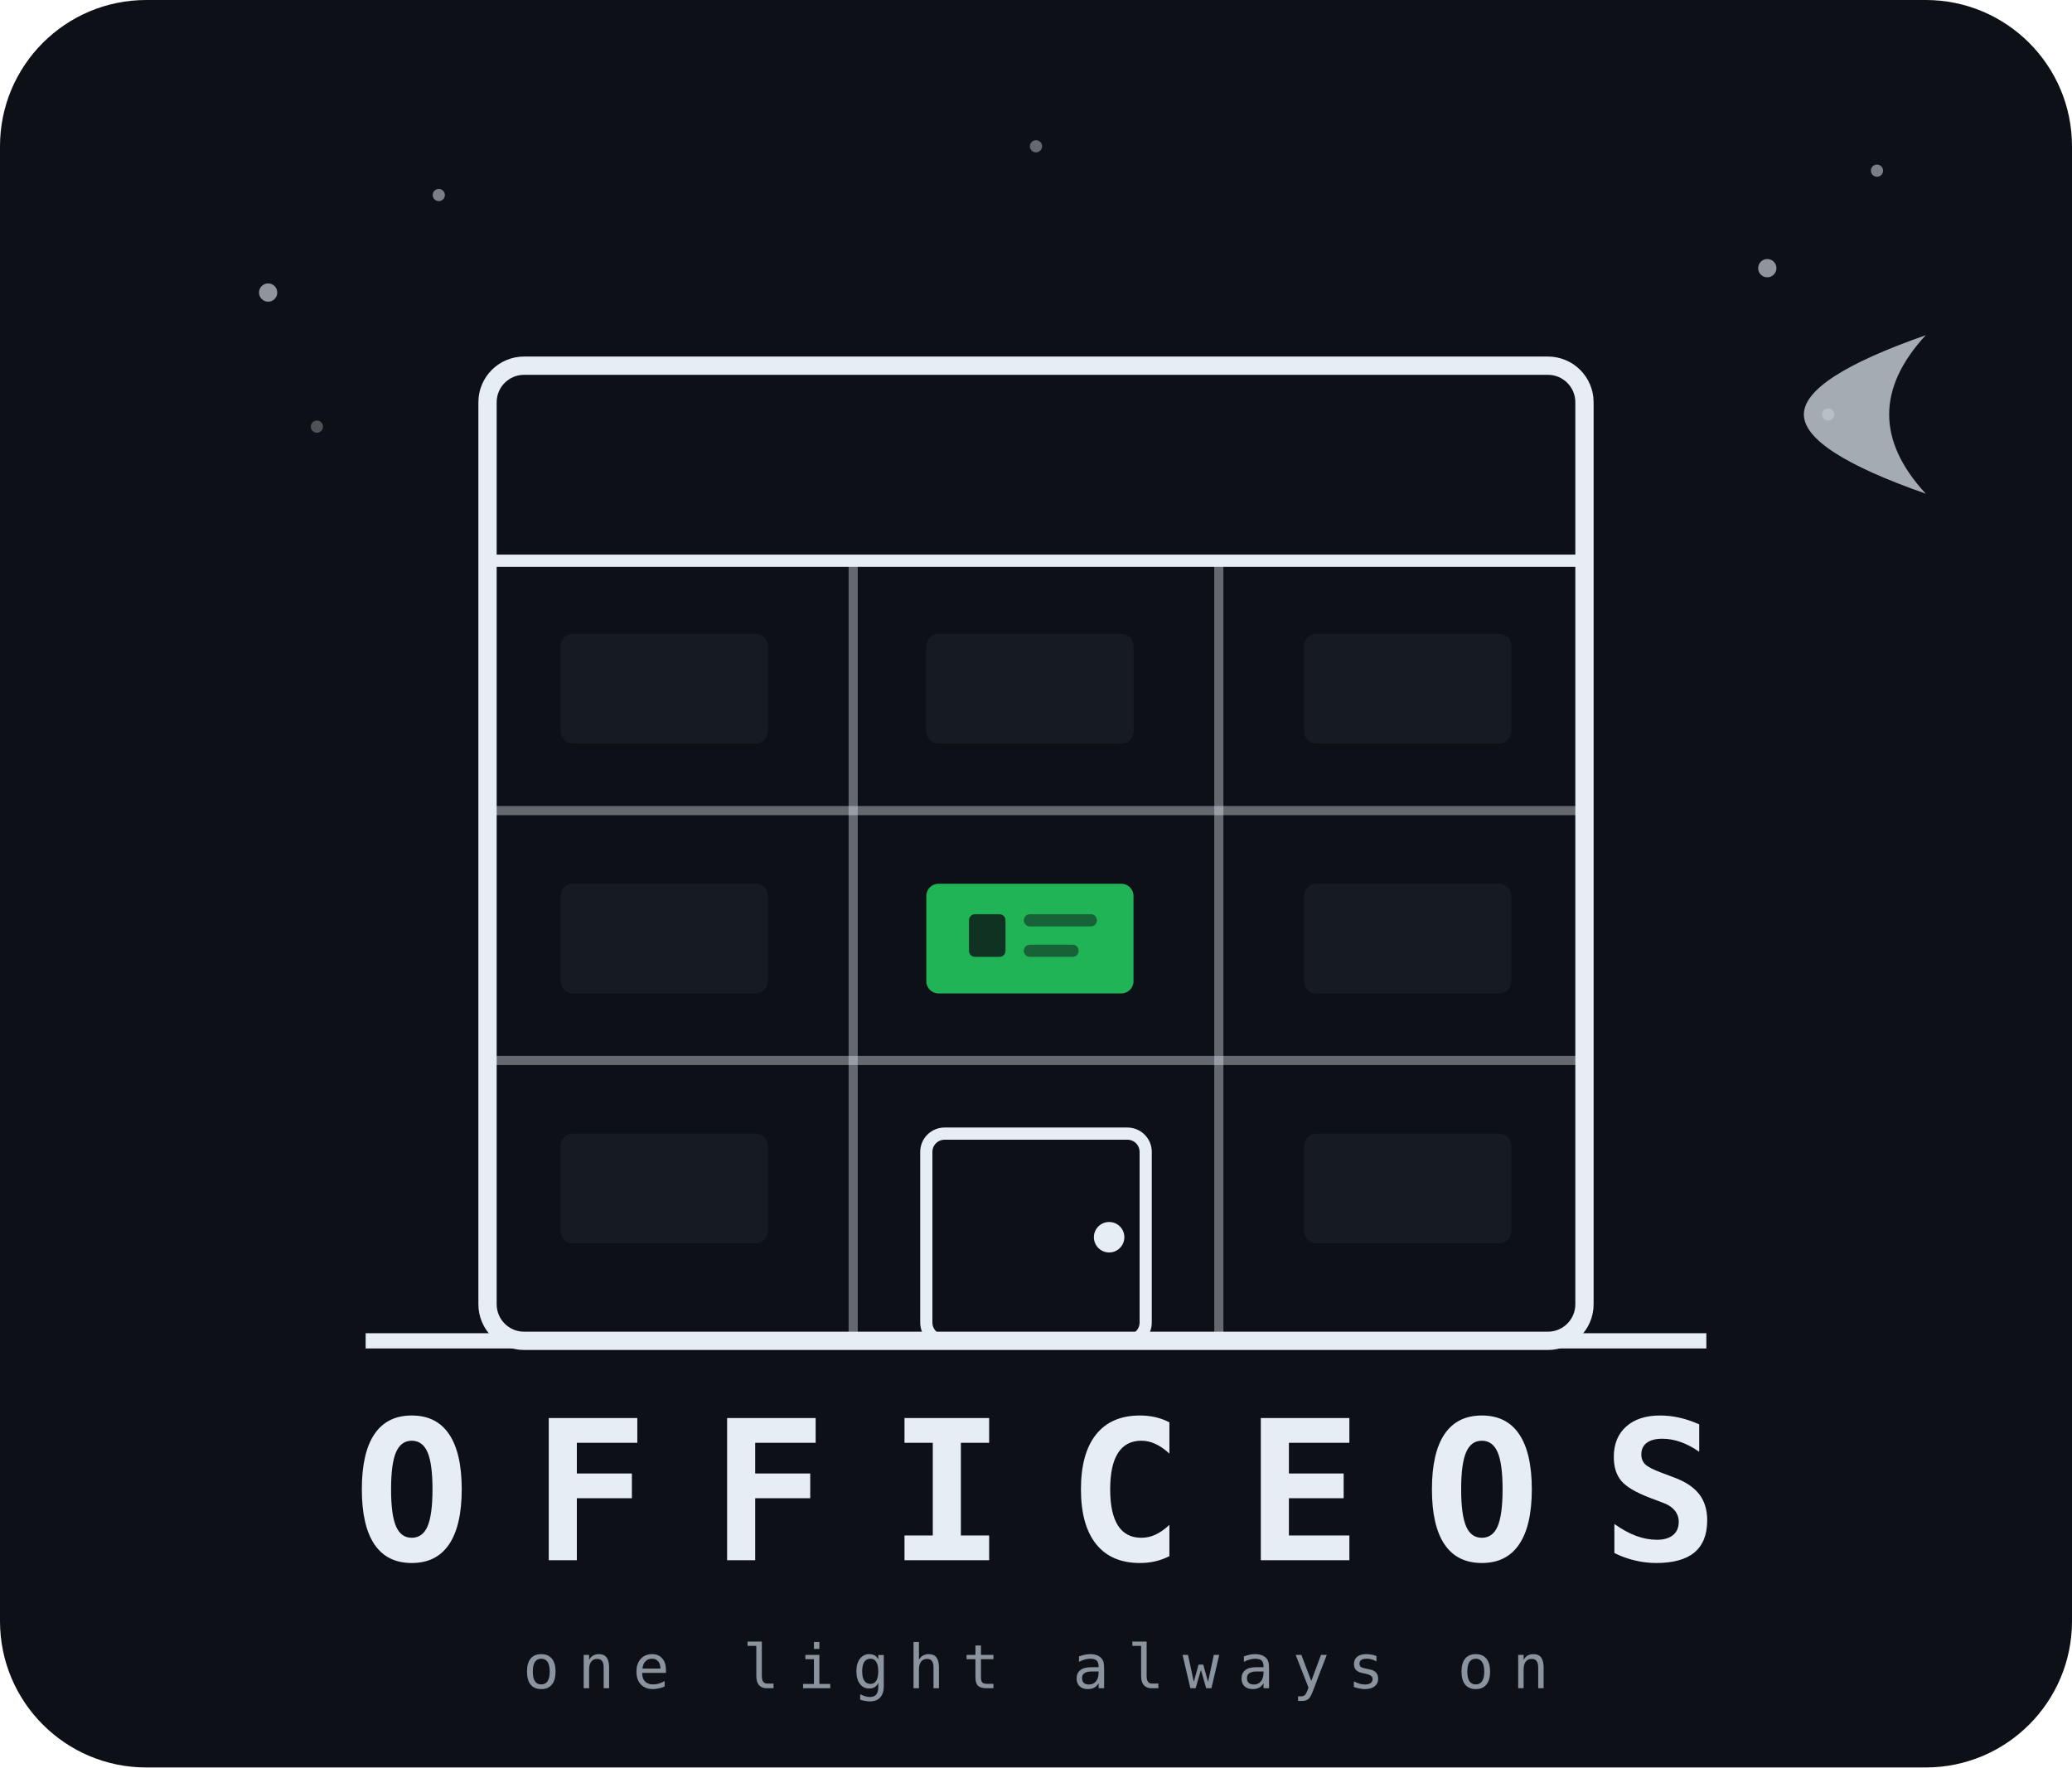
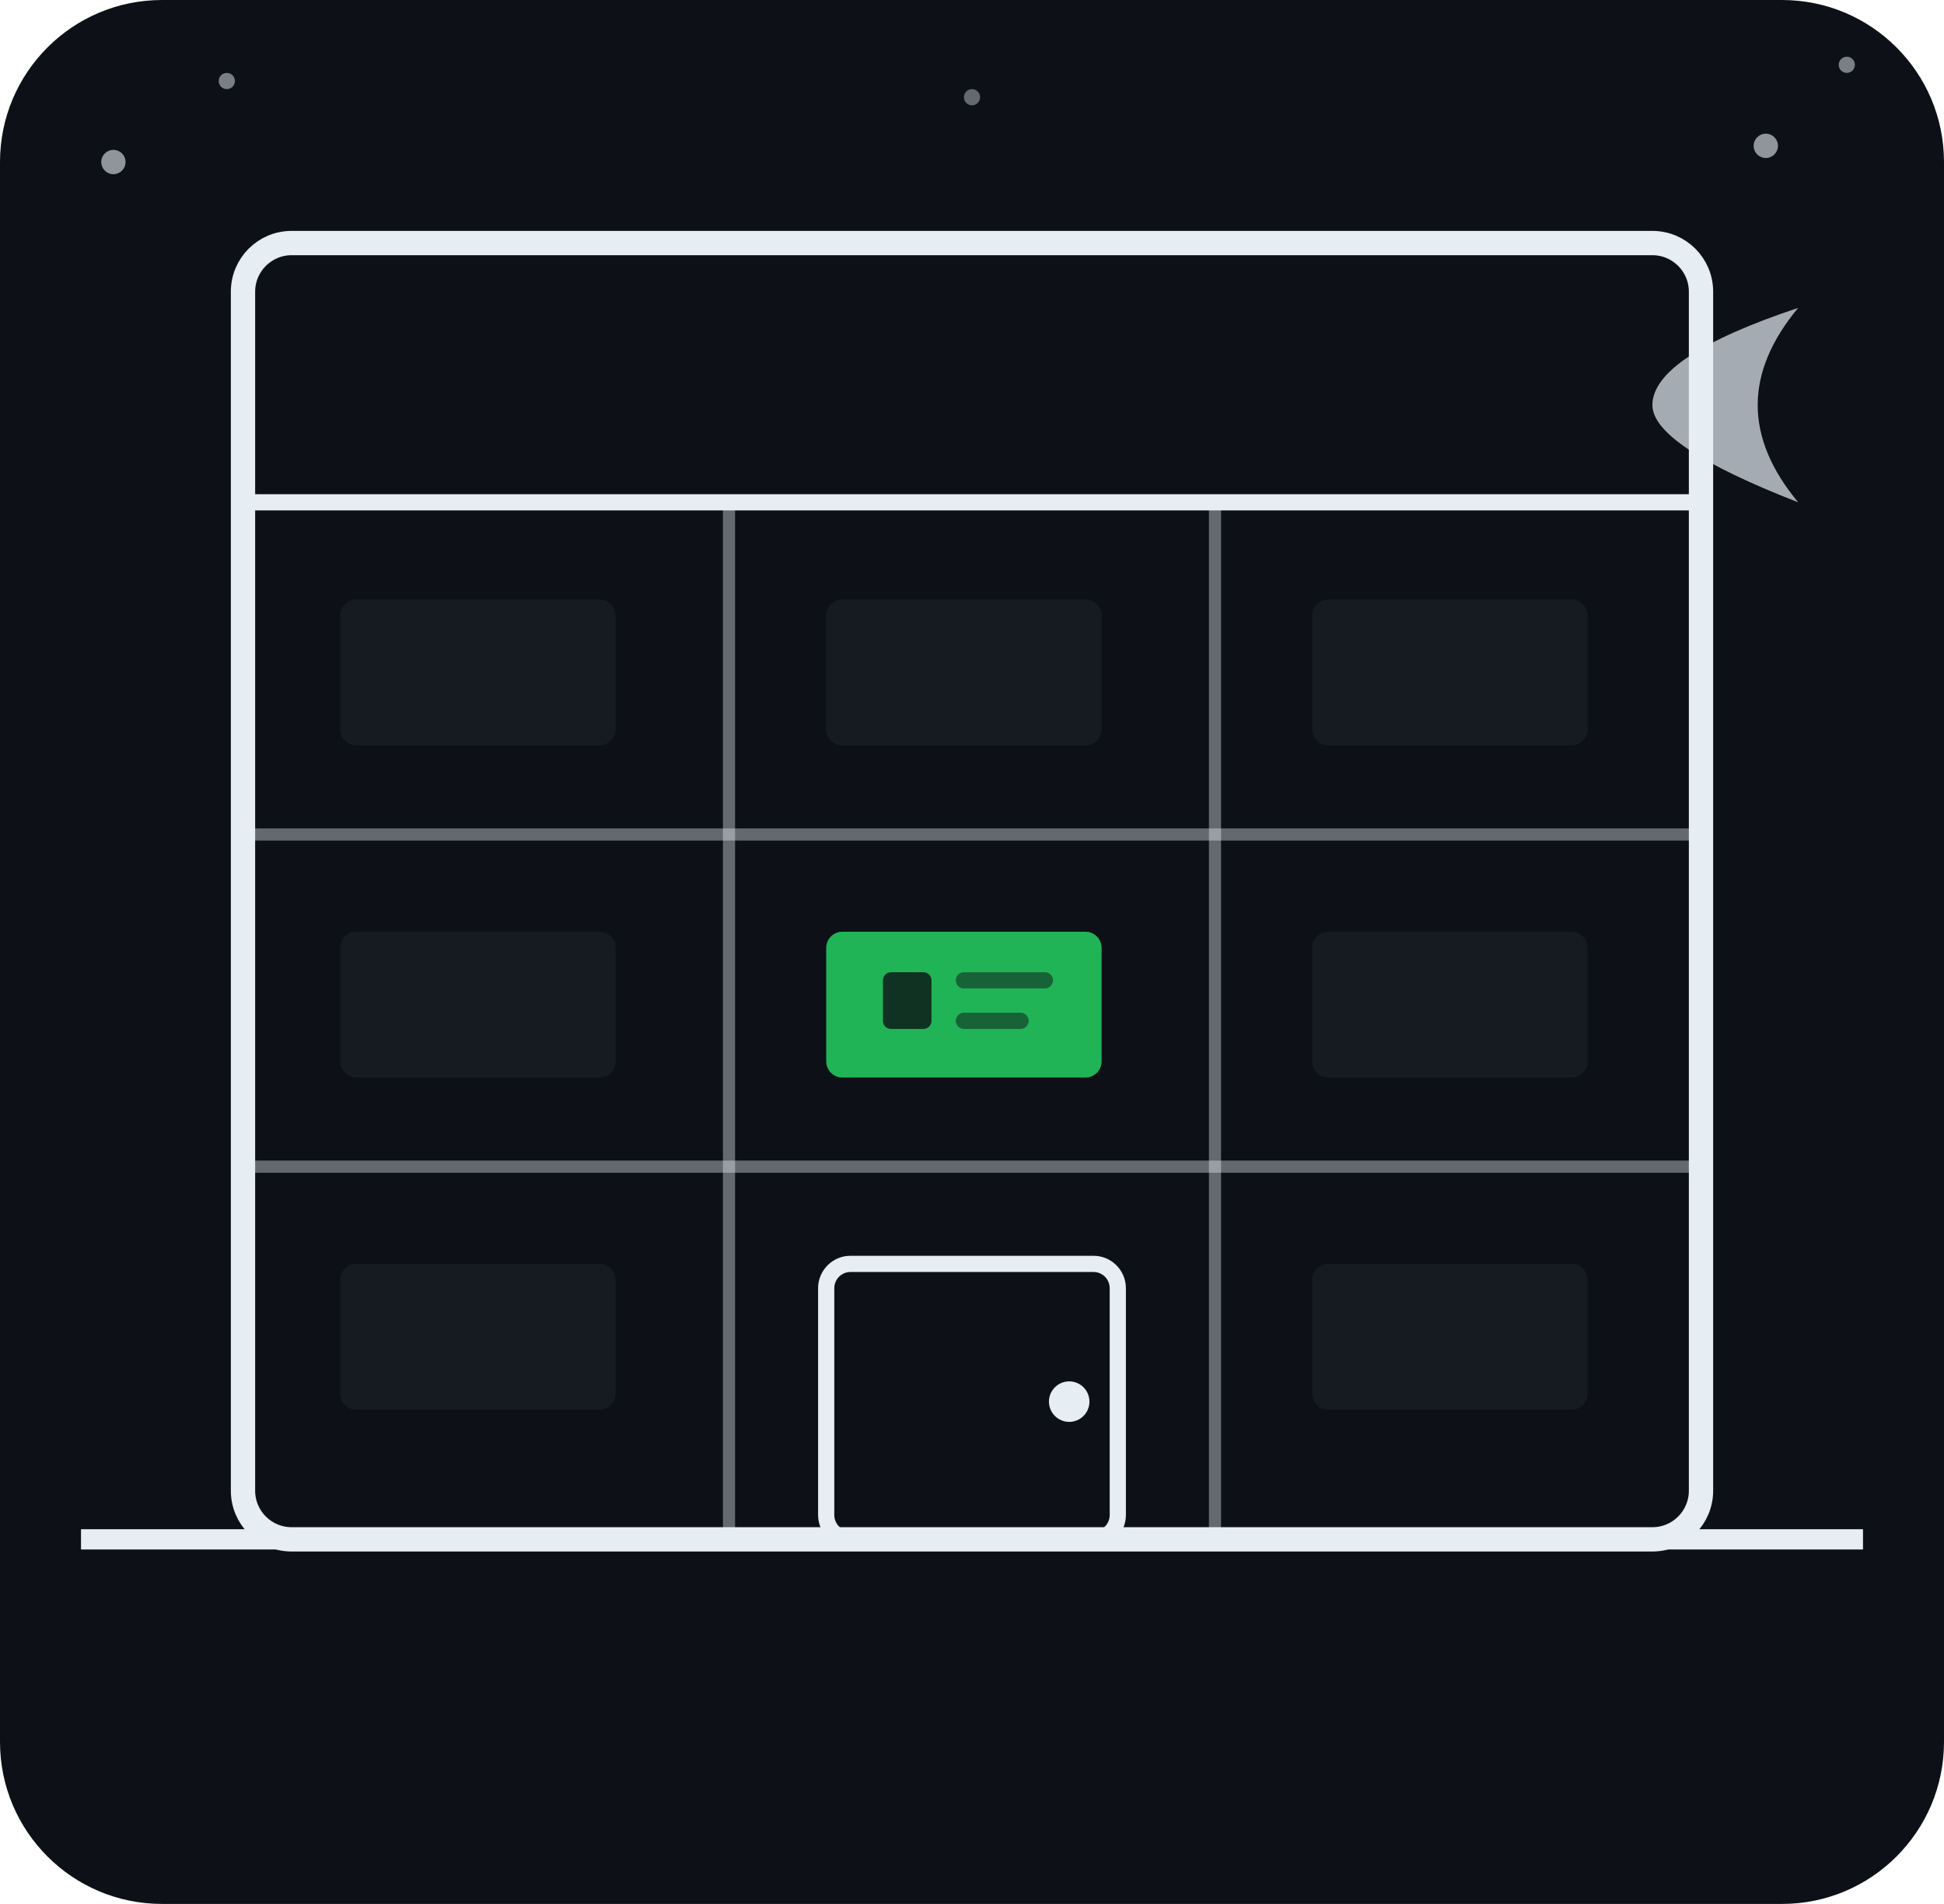
- <svg xmlns="http://www.w3.org/2000/svg" width="340" height="290" viewBox="0 0 340 290">
-   <rect width="340" height="290" rx="24" fill="#0d1117" />
-   <rect x="80" y="60" width="180" height="160" rx="6" fill="none" stroke="#e6edf3" stroke-width="3" />
-   <line x1="80" y1="92" x2="260" y2="92" stroke="#e6edf3" stroke-width="2" />
-   <line x1="140" y1="92" x2="140" y2="220" stroke="#e6edf3" stroke-width="1.5" opacity="0.4" />
-   <line x1="200" y1="92" x2="200" y2="220" stroke="#e6edf3" stroke-width="1.5" opacity="0.4" />
-   <line x1="80" y1="133" x2="260" y2="133" stroke="#e6edf3" stroke-width="1.5" opacity="0.4" />
-   <line x1="80" y1="174" x2="260" y2="174" stroke="#e6edf3" stroke-width="1.5" opacity="0.4" />
-   <rect x="92" y="104" width="34" height="18" rx="2" fill="#161b22" />
-   <rect x="152" y="104" width="34" height="18" rx="2" fill="#161b22" />
-   <rect x="214" y="104" width="34" height="18" rx="2" fill="#161b22" />
-   <rect x="92" y="145" width="34" height="18" rx="2" fill="#161b22" />
-   <rect x="214" y="145" width="34" height="18" rx="2" fill="#161b22" />
-   <rect x="92" y="186" width="34" height="18" rx="2" fill="#161b22" />
-   <rect x="214" y="186" width="34" height="18" rx="2" fill="#161b22" />
-   <rect x="152" y="145" width="34" height="18" rx="2" fill="#22c55e" opacity="0.9" />
-   <rect x="159" y="150" width="6" height="7" rx="1" fill="#0d1117" opacity="0.8" />
-   <rect x="168" y="150" width="12" height="2" rx="1" fill="#0d1117" opacity="0.5" />
-   <rect x="168" y="155" width="9" height="2" rx="1" fill="#0d1117" opacity="0.5" />
-   <rect x="152" y="186" width="36" height="34" rx="3" fill="none" stroke="#e6edf3" stroke-width="2" />
-   <circle cx="182" cy="203" r="2.5" fill="#e6edf3" />
-   <line x1="60" y1="220" x2="280" y2="220" stroke="#e6edf3" stroke-width="2.5" />
-   <circle cx="44" cy="48" r="1.5" fill="#e6edf3" opacity="0.6" />
-   <circle cx="72" cy="32" r="1" fill="#e6edf3" opacity="0.5" />
-   <circle cx="290" cy="44" r="1.5" fill="#e6edf3" opacity="0.6" />
-   <circle cx="308" cy="28" r="1" fill="#e6edf3" opacity="0.5" />
-   <circle cx="170" cy="24" r="1" fill="#e6edf3" opacity="0.4" />
-   <circle cx="52" cy="70" r="1" fill="#e6edf3" opacity="0.3" />
-   <circle cx="300" cy="68" r="1" fill="#e6edf3" opacity="0.3" />
-   <path d="M316 55 Q304 68 316 81 Q296 74 296 68 Q296 62 316 55Z" fill="#e6edf3" opacity="0.7" />
-   <text x="170" y="256" font-family="ui-monospace, SFMono-Regular, monospace" font-size="32" font-weight="800" fill="#e6edf3" text-anchor="middle" letter-spacing="10">OFFICEOS</text>
-   <text x="170" y="277" font-family="ui-monospace, SFMono-Regular, monospace" font-size="10" fill="#8b949e" text-anchor="middle" letter-spacing="3">one light always on</text>
+ <svg xmlns="http://www.w3.org/2000/svg" width="240" height="235" viewBox="0 0 240 235">
+   <rect width="240" height="235" rx="20" fill="#0d1117" />
+   <rect x="30" y="30" width="180" height="160" rx="6" fill="none" stroke="#e6edf3" stroke-width="3" />
+   <line x1="30" y1="62" x2="210" y2="62" stroke="#e6edf3" stroke-width="2" />
+   <line x1="90" y1="62" x2="90" y2="190" stroke="#e6edf3" stroke-width="1.5" opacity="0.4" />
+   <line x1="150" y1="62" x2="150" y2="190" stroke="#e6edf3" stroke-width="1.5" opacity="0.4" />
+   <line x1="30" y1="103" x2="210" y2="103" stroke="#e6edf3" stroke-width="1.5" opacity="0.4" />
+   <line x1="30" y1="144" x2="210" y2="144" stroke="#e6edf3" stroke-width="1.5" opacity="0.4" />
+   <rect x="42" y="74" width="34" height="18" rx="2" fill="#161b22" />
+   <rect x="102" y="74" width="34" height="18" rx="2" fill="#161b22" />
+   <rect x="162" y="74" width="34" height="18" rx="2" fill="#161b22" />
+   <rect x="42" y="115" width="34" height="18" rx="2" fill="#161b22" />
+   <rect x="162" y="115" width="34" height="18" rx="2" fill="#161b22" />
+   <rect x="42" y="156" width="34" height="18" rx="2" fill="#161b22" />
+   <rect x="162" y="156" width="34" height="18" rx="2" fill="#161b22" />
+   <rect x="102" y="115" width="34" height="18" rx="2" fill="#22c55e" opacity="0.9" />
+   <rect x="109" y="120" width="6" height="7" rx="1" fill="#0d1117" opacity="0.8" />
+   <rect x="118" y="120" width="12" height="2" rx="1" fill="#0d1117" opacity="0.5" />
+   <rect x="118" y="125" width="9" height="2" rx="1" fill="#0d1117" opacity="0.5" />
+   <rect x="102" y="156" width="36" height="34" rx="3" fill="none" stroke="#e6edf3" stroke-width="2" />
+   <circle cx="132" cy="173" r="2.5" fill="#e6edf3" />
+   <line x1="10" y1="190" x2="230" y2="190" stroke="#e6edf3" stroke-width="2.5" />
+   <circle cx="14" cy="20" r="1.5" fill="#e6edf3" opacity="0.6" />
+   <circle cx="28" cy="10" r="1" fill="#e6edf3" opacity="0.5" />
+   <circle cx="218" cy="18" r="1.5" fill="#e6edf3" opacity="0.6" />
+   <circle cx="228" cy="8" r="1" fill="#e6edf3" opacity="0.5" />
+   <circle cx="120" cy="12" r="1" fill="#e6edf3" opacity="0.4" />
+   <path d="M222 38 Q212 50 222 62 Q204 55 204 50 Q204 44 222 38Z" fill="#e6edf3" opacity="0.7" />
</svg>
